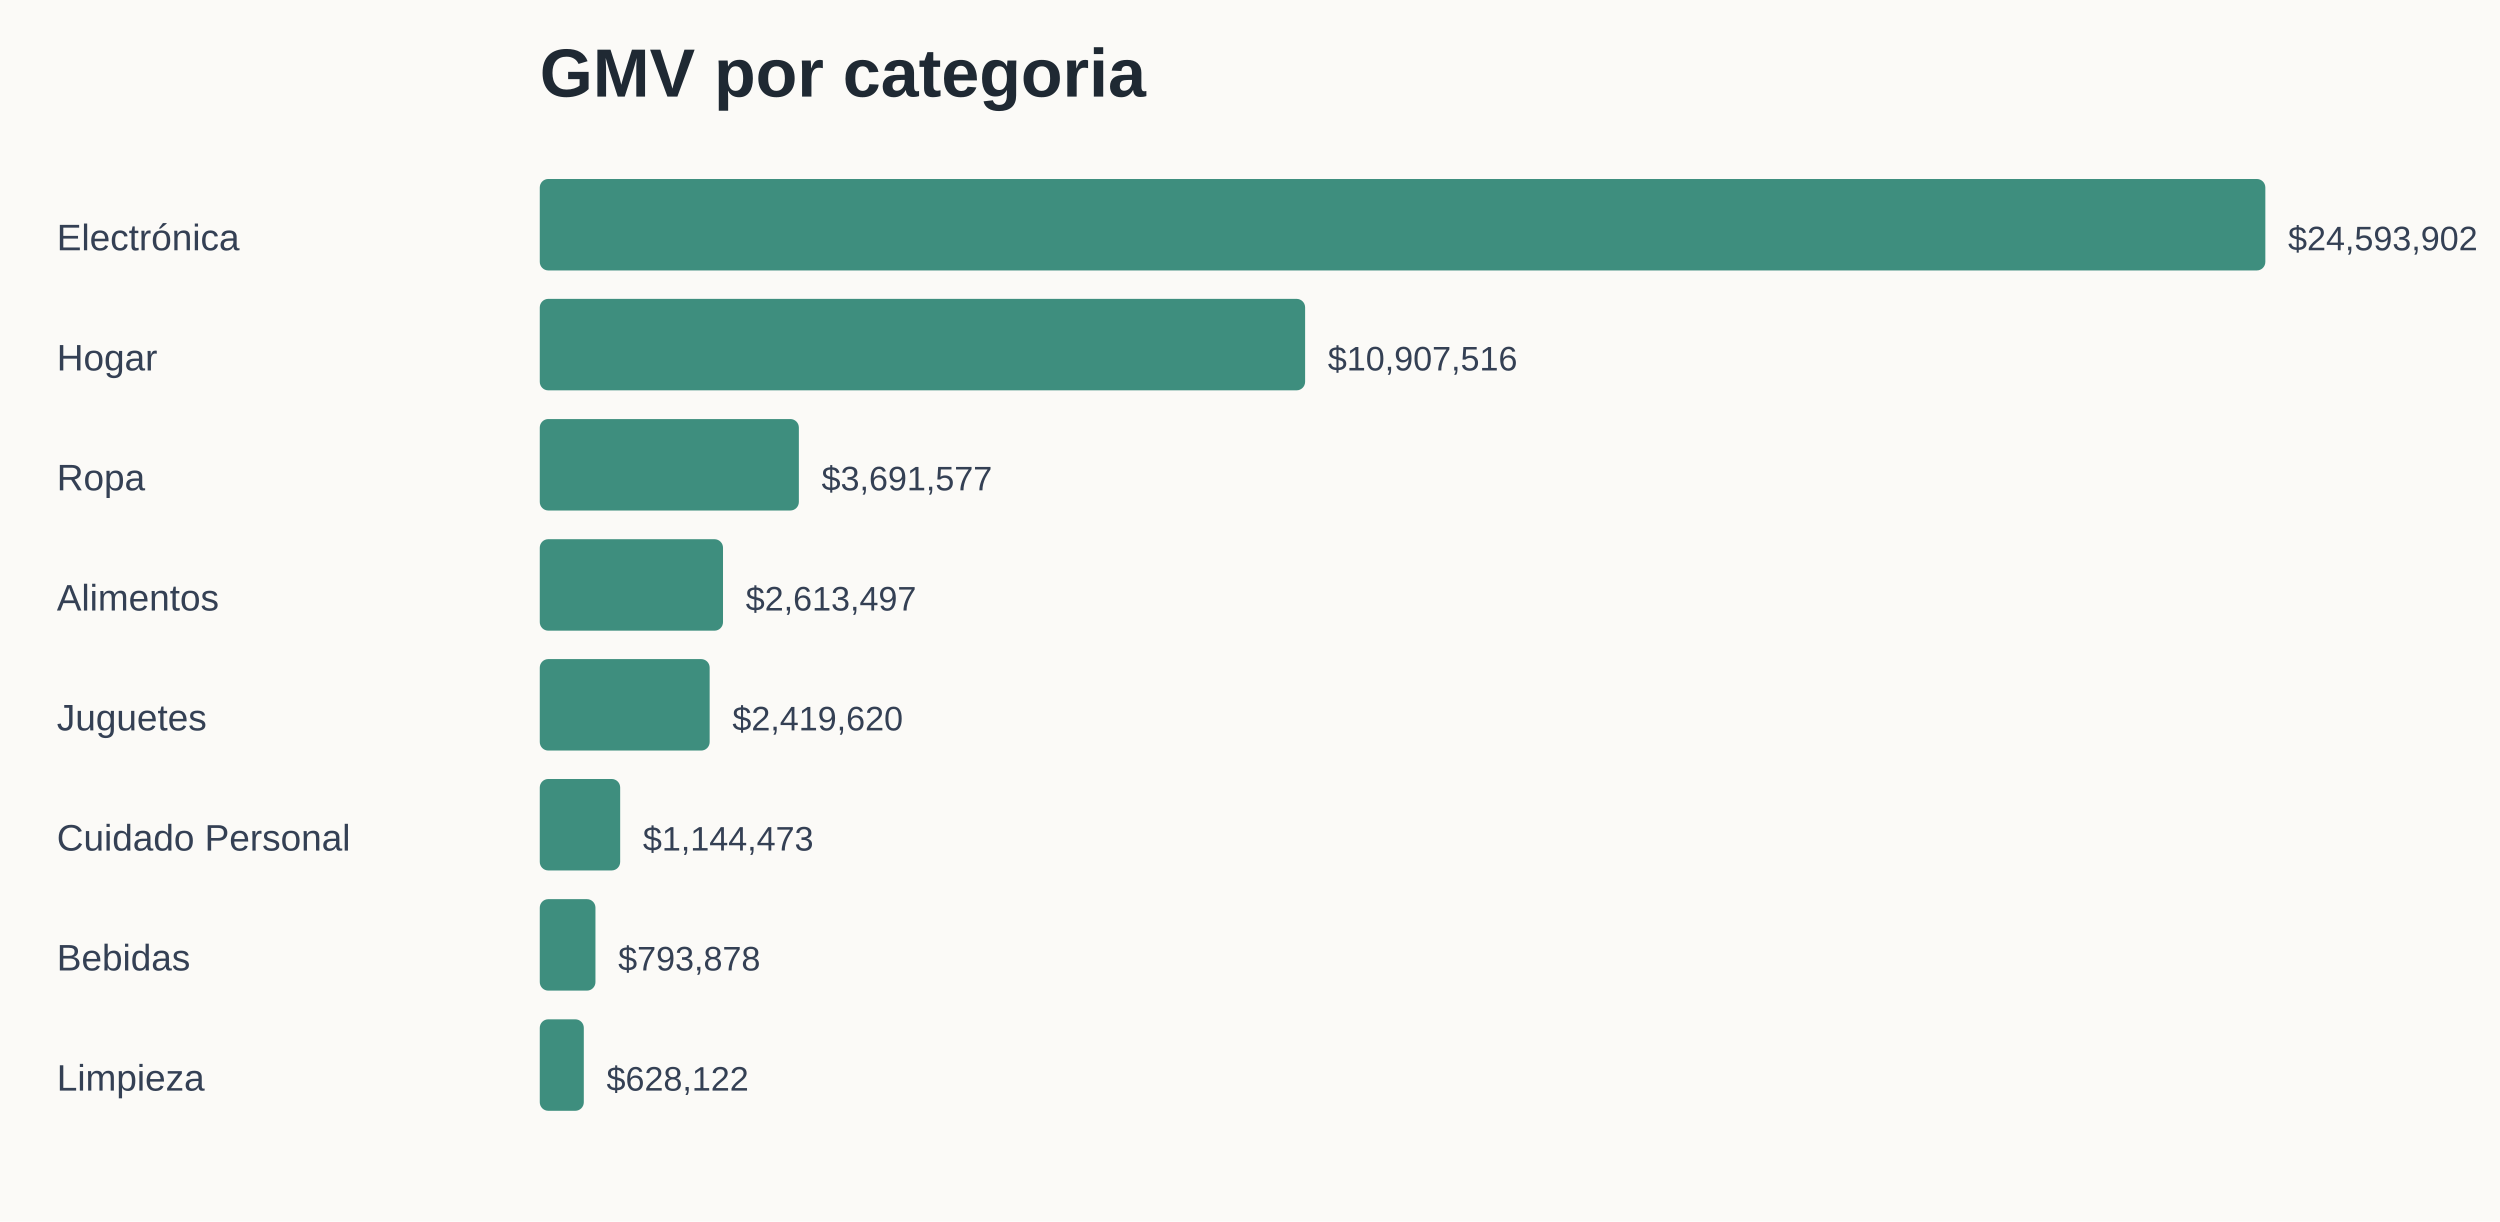
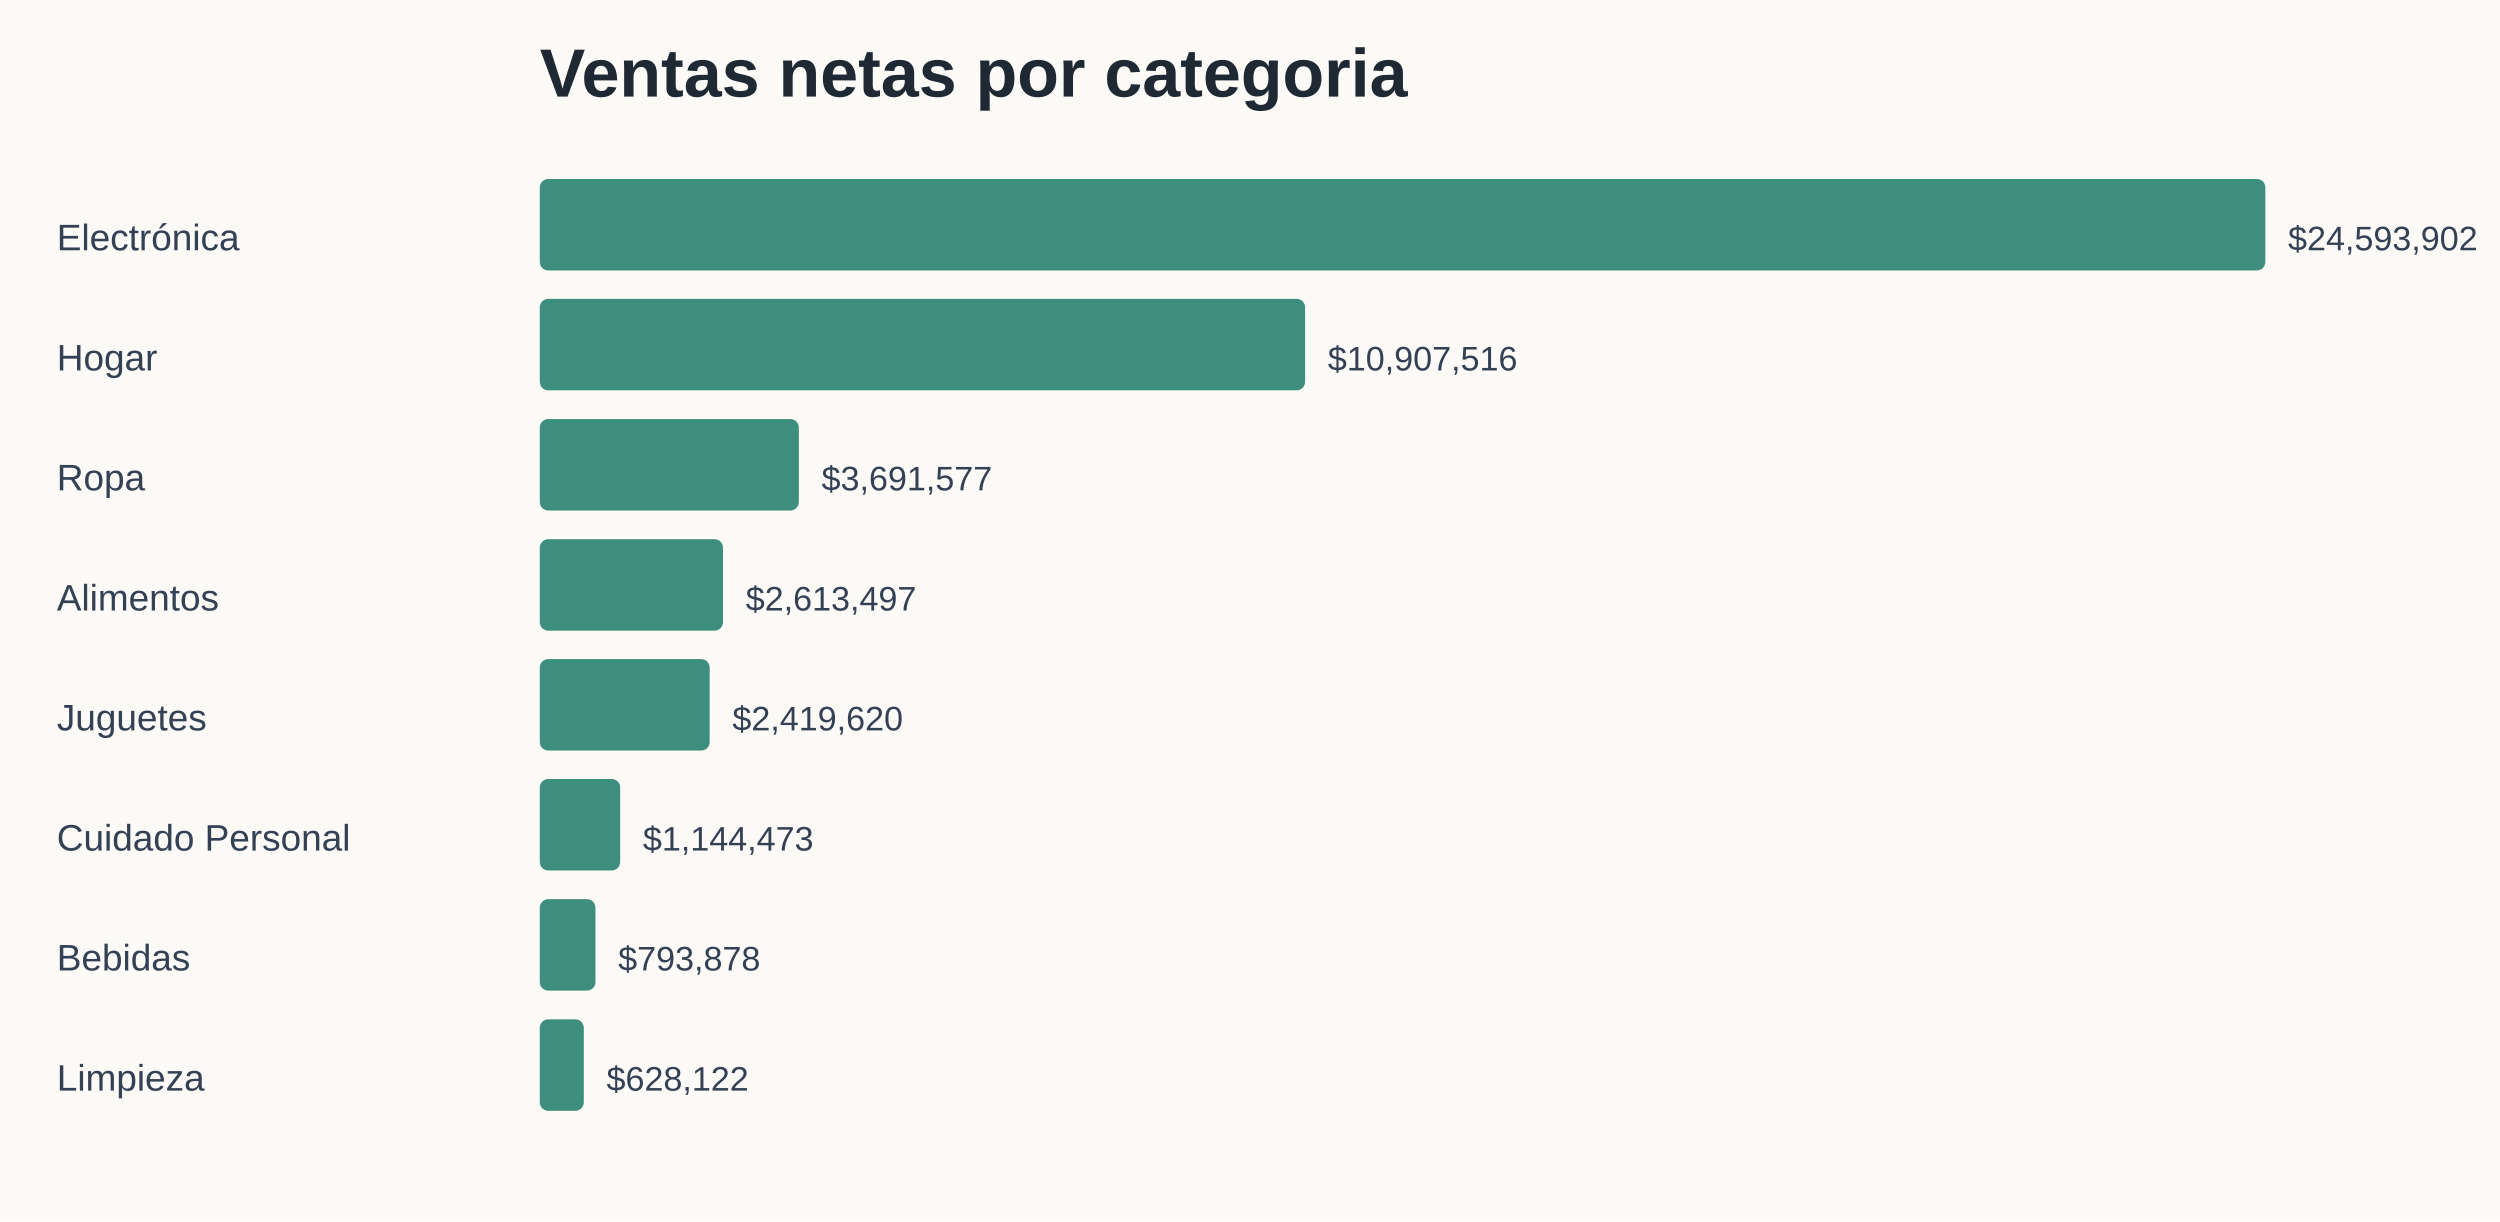
<svg xmlns="http://www.w3.org/2000/svg" width="880" height="430" viewBox="0 0 880 430">
  <rect width="100%" height="100%" fill="#fbfaf7" />
-   <text x="190" y="34" font-family="Arial" font-size="24" font-weight="700" fill="#1f2933">GMV por categoria</text>
+   <text x="190" y="34" font-family="Arial" font-size="24" font-weight="700" fill="#1f2933">Ventas netas por categoria</text>
  <text x="20" y="88.1" font-family="Arial" font-size="13" fill="#344054">Electrónica</text>
  <rect x="190" y="63.0" width="607.4" height="32.2" rx="3" fill="#3E8E7E" />
  <text x="805.4" y="88.1" font-family="Arial" font-size="12" fill="#344054">$24,593,902</text>
  <text x="20" y="130.4" font-family="Arial" font-size="13" fill="#344054">Hogar</text>
  <rect x="190" y="105.2" width="269.4" height="32.2" rx="3" fill="#3E8E7E" />
  <text x="467.4" y="130.4" font-family="Arial" font-size="12" fill="#344054">$10,907,516</text>
  <text x="20" y="172.6" font-family="Arial" font-size="13" fill="#344054">Ropa</text>
  <rect x="190" y="147.5" width="91.2" height="32.2" rx="3" fill="#3E8E7E" />
  <text x="289.2" y="172.6" font-family="Arial" font-size="12" fill="#344054">$3,691,577</text>
  <text x="20" y="214.9" font-family="Arial" font-size="13" fill="#344054">Alimentos</text>
  <rect x="190" y="189.8" width="64.5" height="32.2" rx="3" fill="#3E8E7E" />
  <text x="262.5" y="214.9" font-family="Arial" font-size="12" fill="#344054">$2,613,497</text>
  <text x="20" y="257.1" font-family="Arial" font-size="13" fill="#344054">Juguetes</text>
  <rect x="190" y="232.0" width="59.8" height="32.2" rx="3" fill="#3E8E7E" />
  <text x="257.8" y="257.1" font-family="Arial" font-size="12" fill="#344054">$2,419,620</text>
  <text x="20" y="299.4" font-family="Arial" font-size="13" fill="#344054">Cuidado Personal</text>
  <rect x="190" y="274.2" width="28.3" height="32.2" rx="3" fill="#3E8E7E" />
  <text x="226.3" y="299.4" font-family="Arial" font-size="12" fill="#344054">$1,144,473</text>
  <text x="20" y="341.6" font-family="Arial" font-size="13" fill="#344054">Bebidas</text>
  <rect x="190" y="316.5" width="19.6" height="32.2" rx="3" fill="#3E8E7E" />
  <text x="217.6" y="341.6" font-family="Arial" font-size="12" fill="#344054">$793,878</text>
  <text x="20" y="383.9" font-family="Arial" font-size="13" fill="#344054">Limpieza</text>
  <rect x="190" y="358.8" width="15.5" height="32.2" rx="3" fill="#3E8E7E" />
  <text x="213.5" y="383.9" font-family="Arial" font-size="12" fill="#344054">$628,122</text>
</svg>
